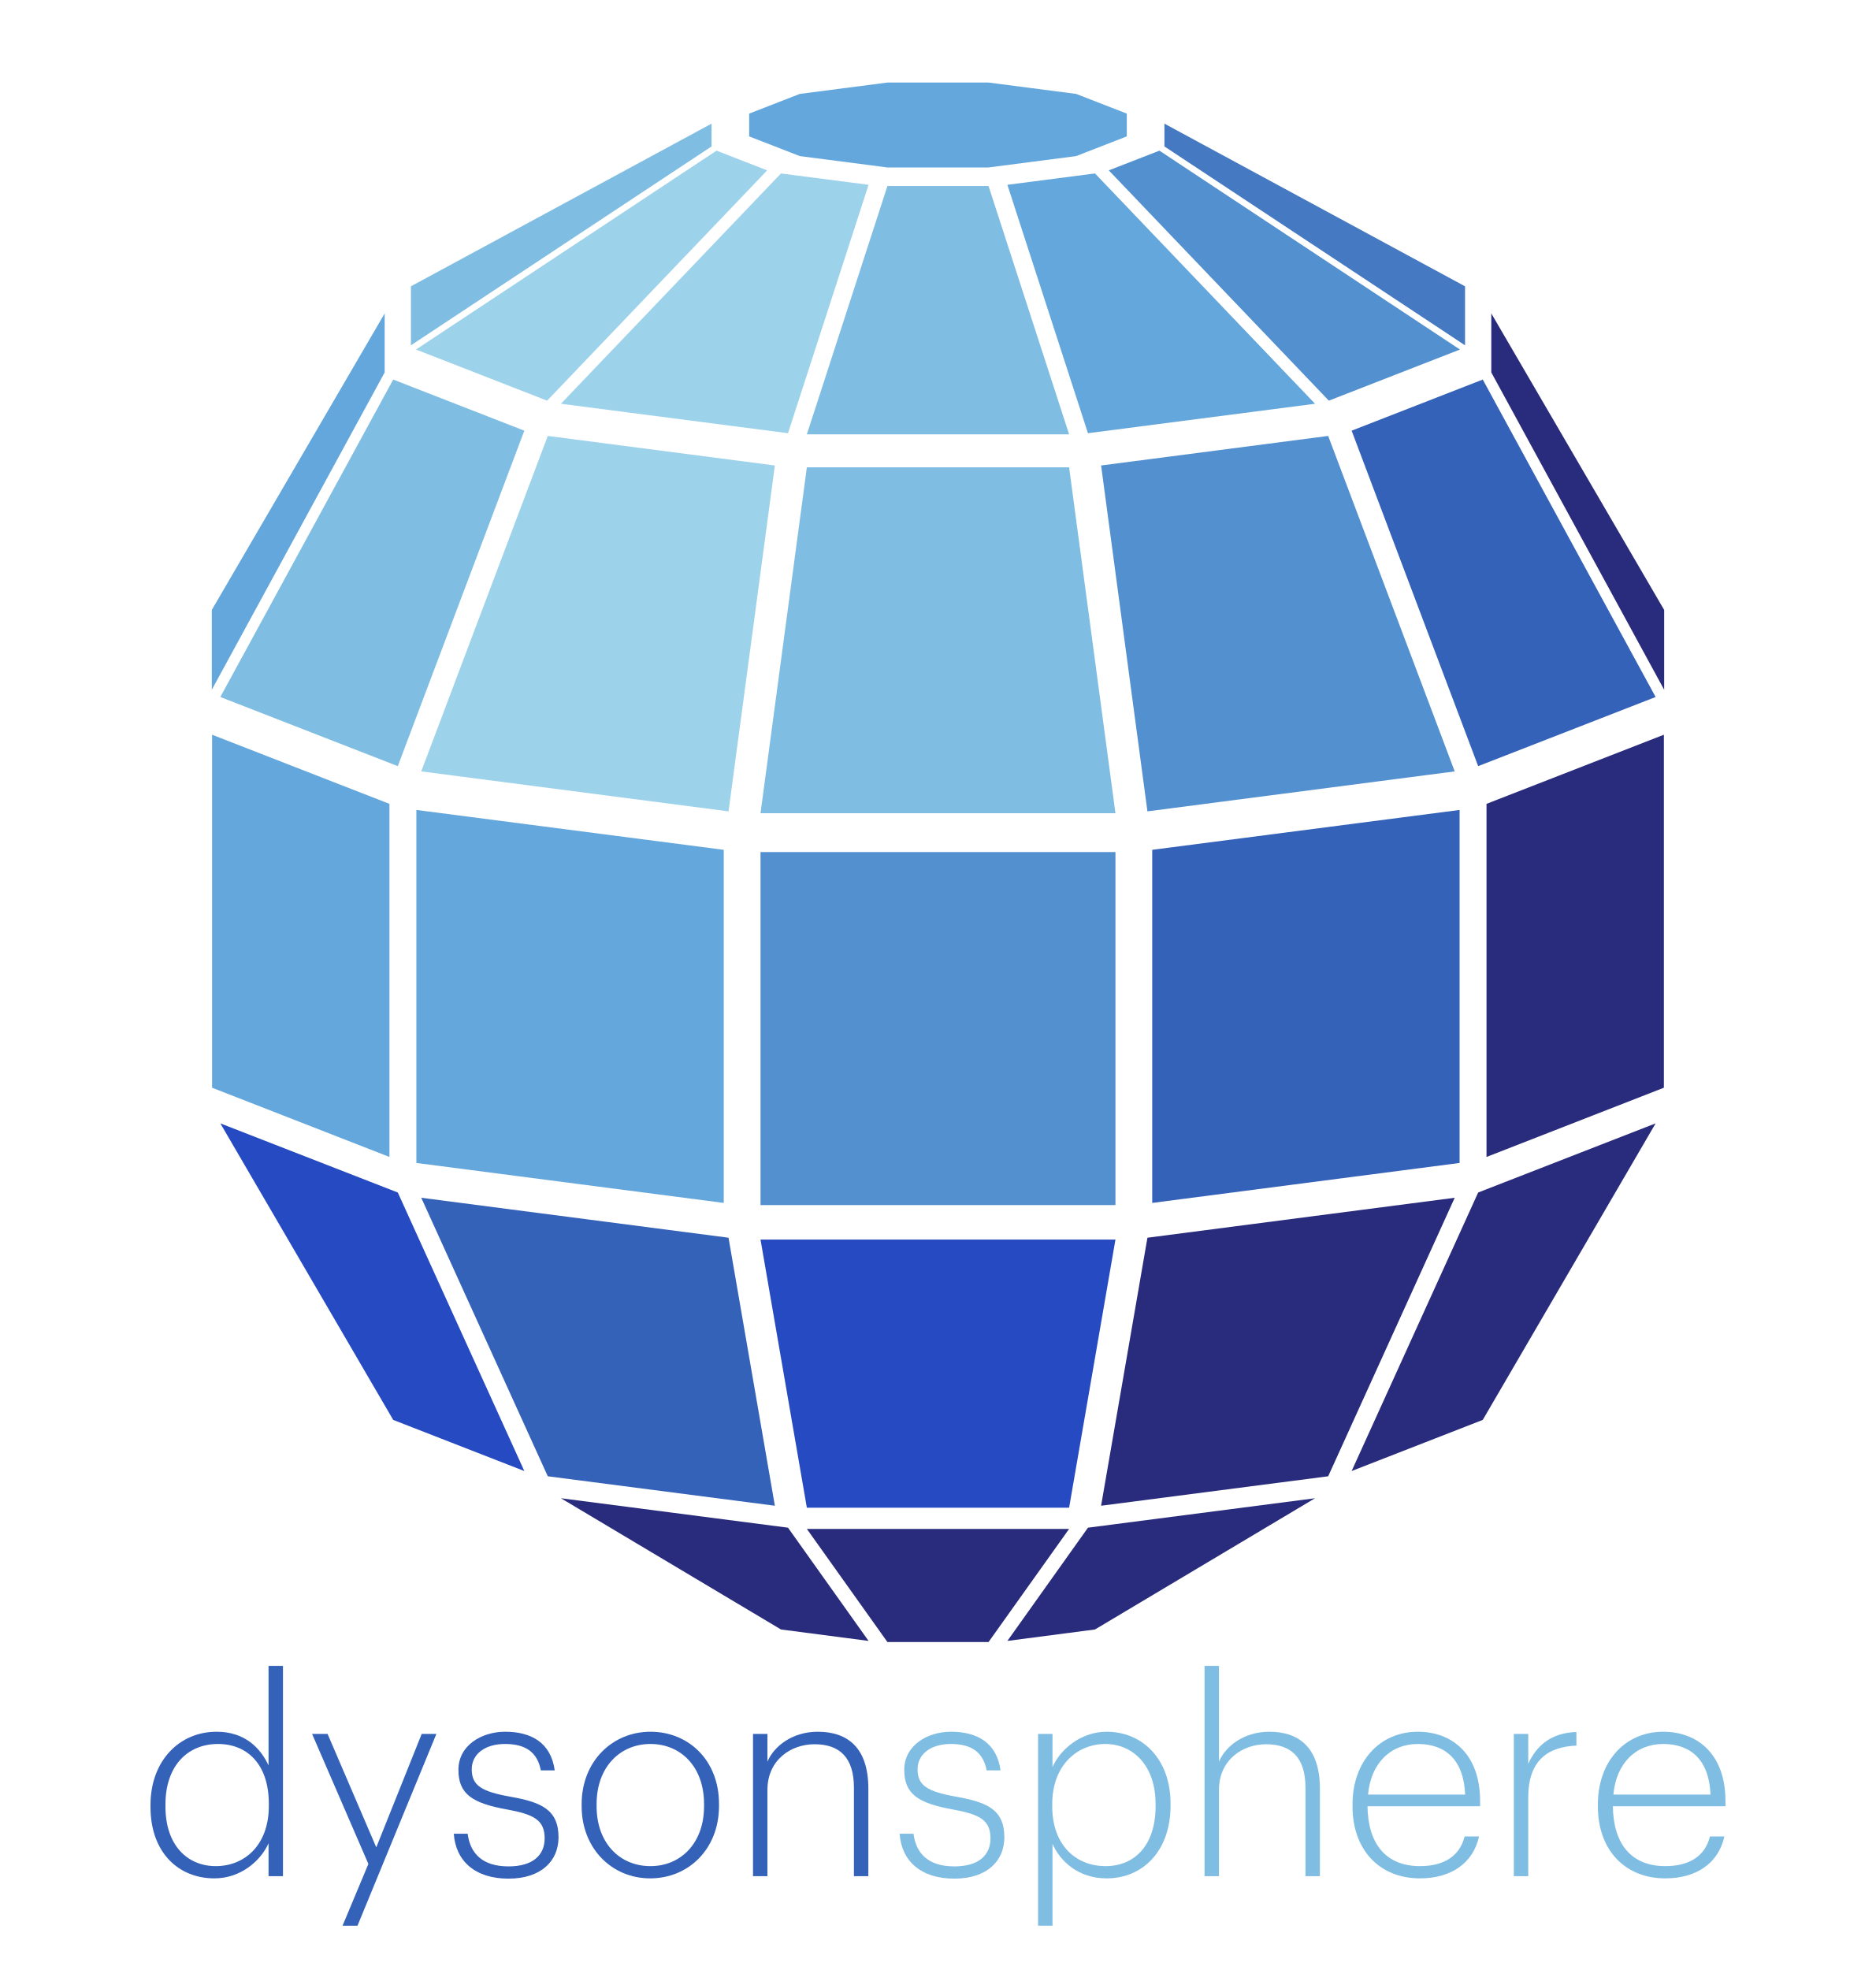
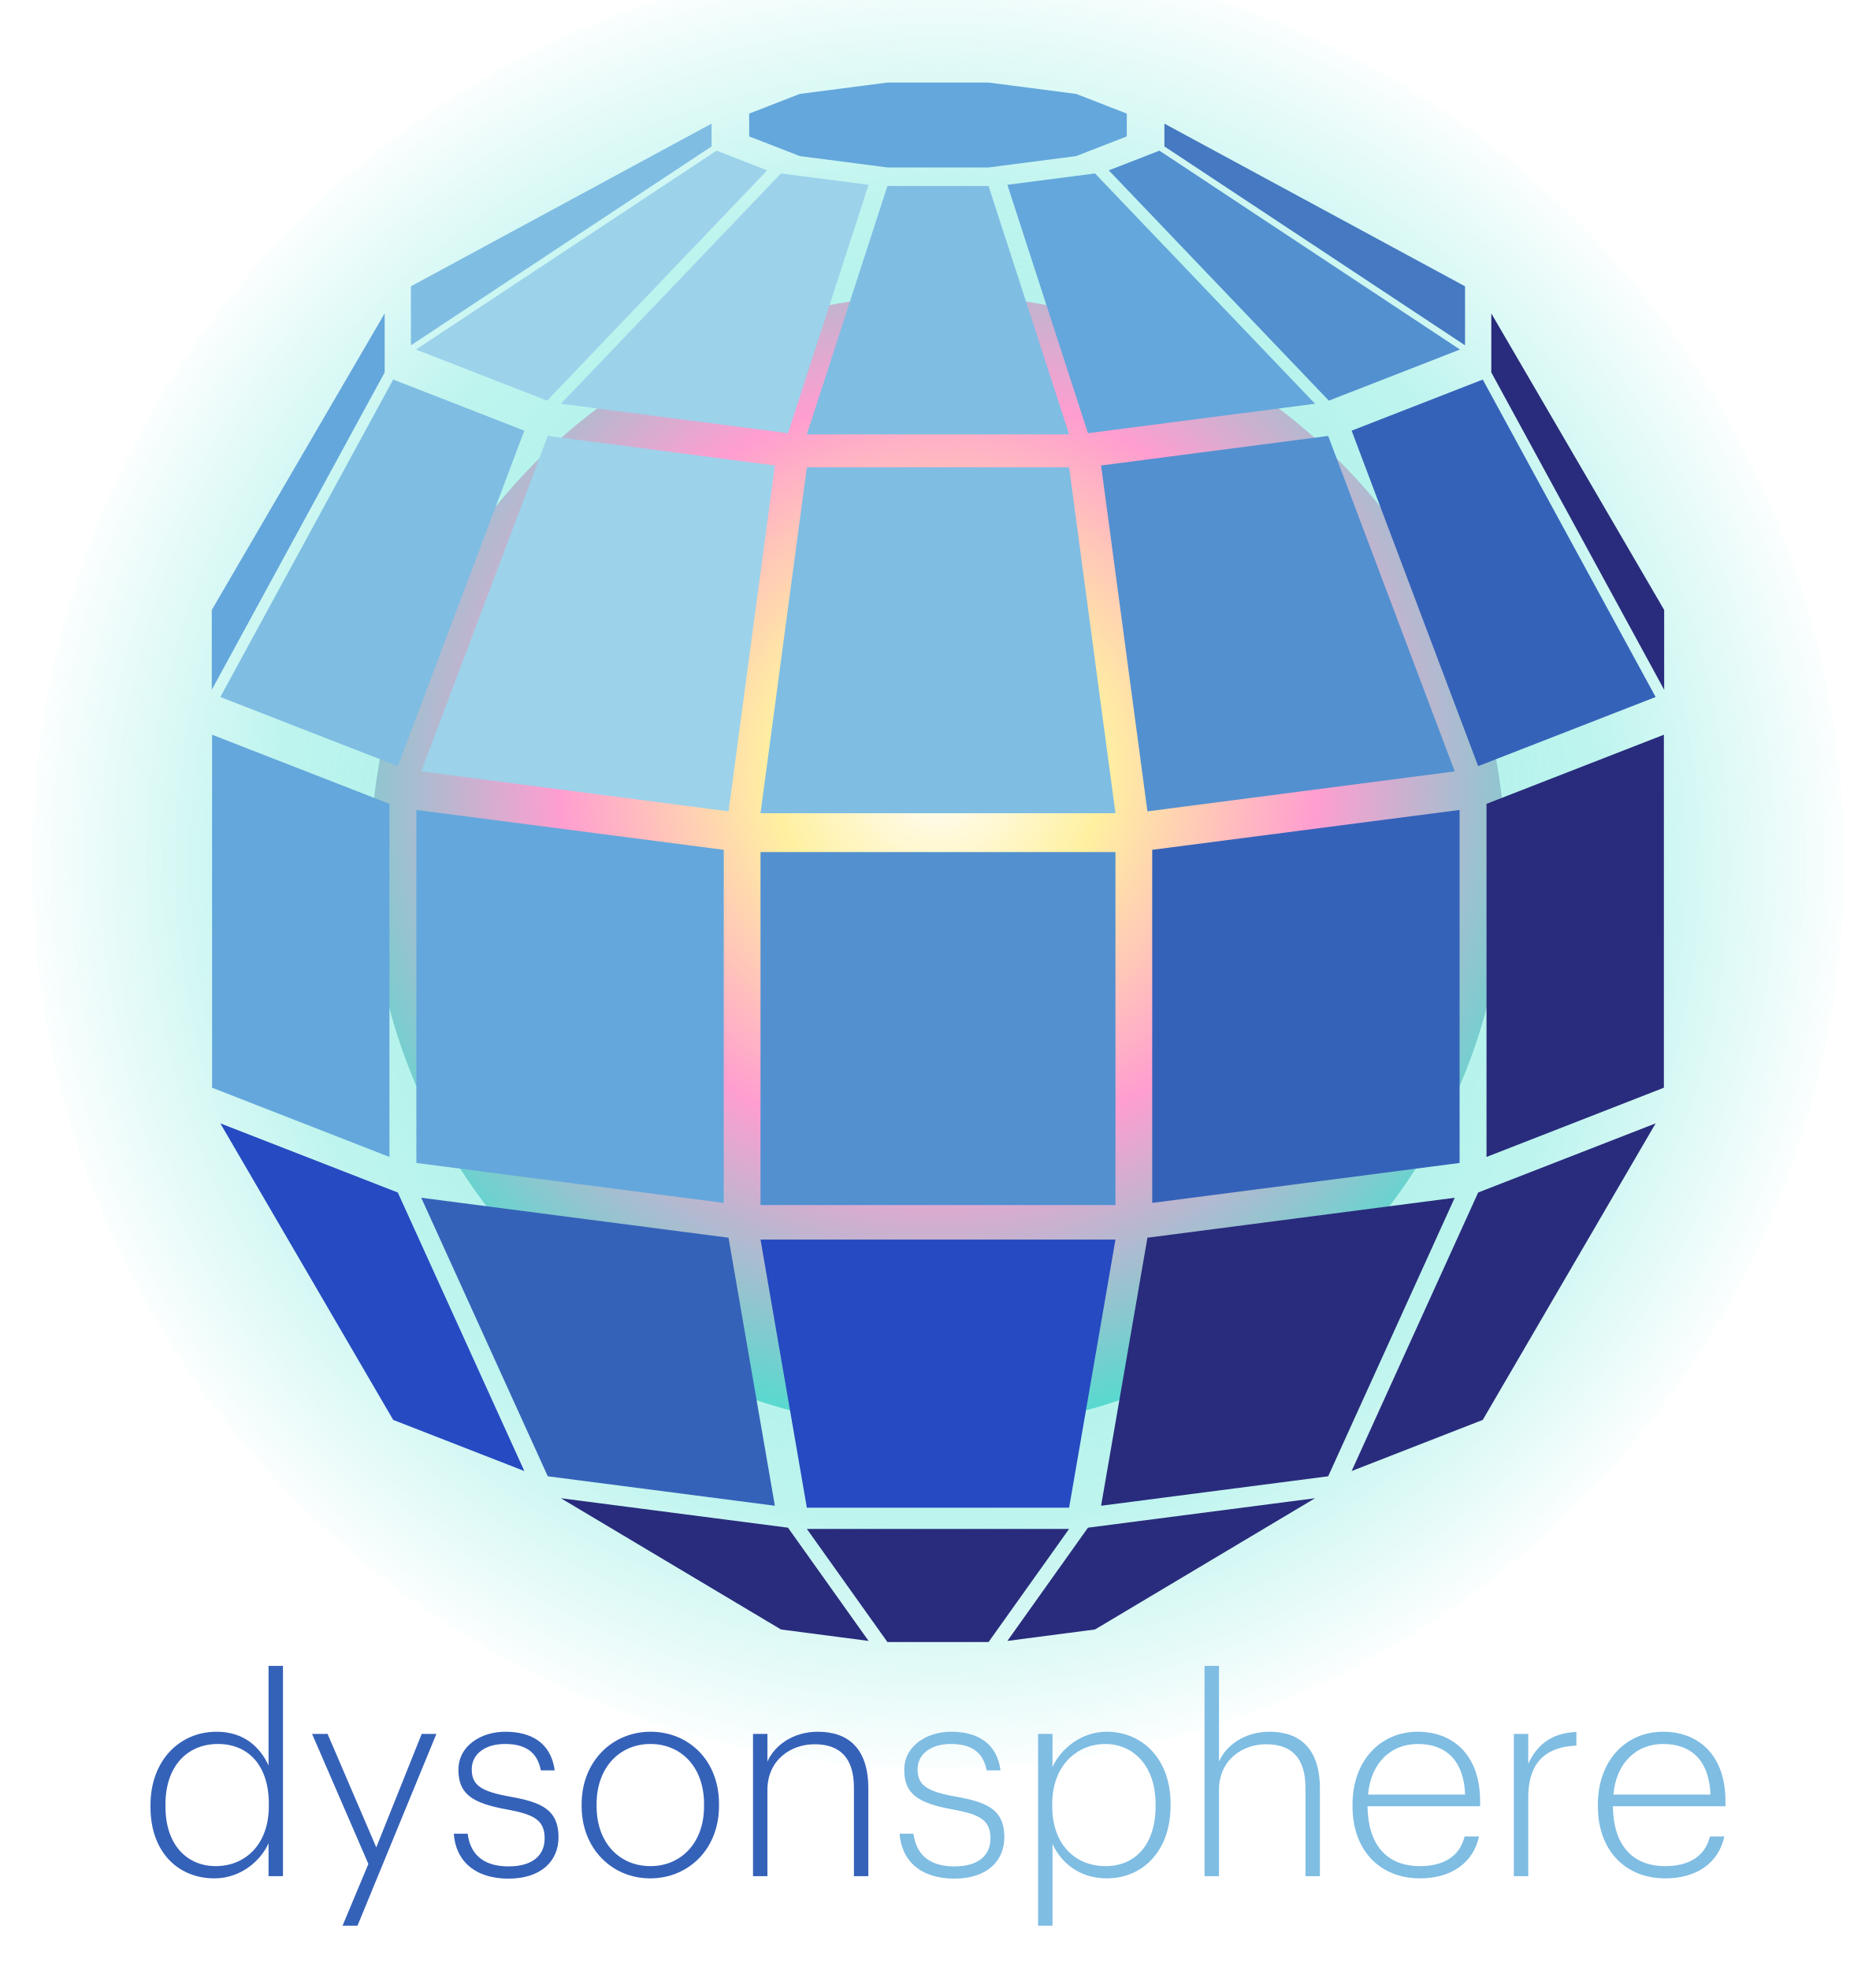
<svg xmlns="http://www.w3.org/2000/svg" viewBox="0 0 200 210" fill="none">
+   <defs>
+     <radialGradient id="corona" cx="50%" cy="50%" r="50%">
+       <stop offset="0.35" stop-color="#5ee7d6" stop-opacity="0.55" />
+       <stop offset="0.72" stop-color="#45e0cf" stop-opacity="0.35" />
+       <stop offset="1" stop-color="#45e0cf" stop-opacity="0" />
+     </radialGradient>
+     <radialGradient id="starcore" cx="50%" cy="42%" r="60%">
+       <stop offset="0" stop-color="#ffffff" />
+       <stop offset="0.24" stop-color="#fff0a0" />
+       <stop offset="0.55" stop-color="#ff9ed0" />
+       <stop offset="1" stop-color="#45e0cf" />
+     </radialGradient>
+   </defs>
+   <circle cx="100.00" cy="91.92" r="96.6" fill="url(#corona)" />
+   <circle cx="100.00" cy="91.92" r="60.5" fill="url(#starcore)" />
  <polygon points="22.58,65.02 22.58,73.53 41.01,39.70 41.01,33.41" fill="#64a7dc" />
  <polygon points="177.42,73.53 177.42,65.02 158.99,33.41 158.99,39.70" fill="#292c7c" />
  <polygon points="43.81,30.52 43.81,36.81 75.86,15.61 75.86,13.18" fill="#7fbde3" />
  <polygon points="156.19,36.81 156.19,30.52 124.14,13.18 124.14,15.61" fill="#4579c1" />
  <polygon points="105.39,17.85 114.73,16.64 120.13,14.54 120.13,12.11 114.73,10.01 105.39,8.80 94.61,8.80 85.27,10.01 79.87,12.11 79.87,14.54 85.27,16.64 94.61,17.85" fill="#64a7dc" />
  <polygon points="83.26,173.70 92.60,174.92 84.01,162.85 59.80,159.71" fill="#292c7c" />
  <polygon points="107.40,174.92 116.74,173.70 140.20,159.71 115.99,162.85" fill="#292c7c" />
  <polygon points="94.61,175.04 105.39,175.04 113.98,162.98 86.02,162.98" fill="#292c7c" />
  <polygon points="41.92,151.36 55.90,156.81 42.41,127.12 23.49,119.75" fill="#264ac1" />
  <polygon points="144.10,156.81 158.08,151.36 176.51,119.75 157.59,127.12" fill="#292c7c" />
  <polygon points="44.35,37.26 58.33,42.71 81.79,18.16 76.39,16.06" fill="#9dd2eb" />
  <polygon points="141.67,42.71 155.65,37.26 123.61,16.06 118.21,18.16" fill="#5390d0" />
  <polygon points="22.61,115.95 41.52,123.33 41.52,85.69 22.61,78.32" fill="#64a7dc" />
  <polygon points="158.48,123.33 177.39,115.95 177.39,78.32 158.48,85.69" fill="#292c7c" />
  <polygon points="23.49,74.30 42.41,81.67 55.90,45.91 41.92,40.46" fill="#7fbde3" />
  <polygon points="157.59,81.67 176.51,74.30 158.08,40.46 144.10,45.91" fill="#3562b9" />
  <polygon points="58.40,157.37 82.61,160.51 77.67,131.94 44.91,127.68" fill="#3562b9" />
  <polygon points="117.39,160.51 141.60,157.37 155.09,127.68 122.33,131.94" fill="#292c7c" />
  <polygon points="59.80,43.04 84.01,46.18 92.60,19.70 83.26,18.49" fill="#9dd2eb" />
  <polygon points="115.99,46.18 140.20,43.04 116.74,18.49 107.40,19.70" fill="#64a7dc" />
  <polygon points="86.02,46.30 113.98,46.30 105.39,19.83 94.61,19.83" fill="#7fbde3" />
  <polygon points="86.02,160.72 113.98,160.72 118.92,132.14 81.08,132.14" fill="#264ac1" />
  <polygon points="44.91,82.23 77.67,86.49 82.61,49.62 58.40,46.47" fill="#9dd2eb" />
  <polygon points="122.33,86.49 155.09,82.23 141.60,46.47 117.39,49.62" fill="#5390d0" />
  <polygon points="44.39,123.97 77.16,128.23 77.16,90.59 44.39,86.34" fill="#64a7dc" />
  <polygon points="122.84,128.23 155.61,123.97 155.61,86.34 122.84,90.59" fill="#3562b9" />
  <polygon points="81.08,86.69 118.92,86.69 113.98,49.82 86.02,49.82" fill="#7fbde3" />
  <polygon points="81.08,128.46 118.92,128.46 118.92,90.83 81.08,90.83" fill="#5390d0" />
  <path transform="translate(14.798 200) scale(0.029 -0.029)" fill="#3562b9" d="M278 -8C376 -8 449 58 477 121V0H530V773H477V407C447 472 389 531 286 531C148 531 43 423 43 262V254C43 88 145 -8 278 -8ZM283 37C179 37 98 113 98 256V264C98 405 179 486 291 486C400 486 478 410 478 266V258C478 114 389 37 283 37Z" />
  <path transform="translate(32.546 200) scale(0.029 -0.029)" fill="#3562b9" d="M137 -182H192L482 523H428L261 106L82 523H25L232 45Z" />
  <path transform="translate(47.278 200) scale(0.029 -0.029)" fill="#3562b9" d="M239 -9C358 -9 423 55 423 143C423 245 359 272 247 292C140 311 104 333 104 393C104 449 153 486 226 486C302 486 345 456 358 389H409C395 492 321 531 227 531C139 531 55 480 55 391C55 301 107 268 235 245C333 227 372 206 372 139C372 76 327 36 239 36C142 36 98 85 89 156H38C45 56 116 -9 239 -9Z" />
  <path transform="translate(60.763 200) scale(0.029 -0.029)" fill="#3562b9" d="M295 -8C436 -8 548 100 548 258V266C548 425 437 531 296 531C156 531 43 422 43 265V257C43 103 153 -8 295 -8ZM296 37C182 37 98 123 98 257V265C98 401 184 486 296 486C407 486 493 403 493 265V257C493 122 408 37 296 37Z" />
  <path transform="translate(77.902 200) scale(0.029 -0.029)" fill="#3562b9" d="M82 0H135V317C135 427 221 485 308 485C401 485 453 436 453 325V0H506V322C506 471 431 531 320 531C227 531 159 478 135 421V523H82Z" />
  <path transform="translate(94.809 200) scale(0.029 -0.029)" fill="#7fbde3" d="M239 -9C358 -9 423 55 423 143C423 245 359 272 247 292C140 311 104 333 104 393C104 449 153 486 226 486C302 486 345 456 358 389H409C395 492 321 531 227 531C139 531 55 480 55 391C55 301 107 268 235 245C333 227 372 206 372 139C372 76 327 36 239 36C142 36 98 85 89 156H38C45 56 116 -9 239 -9Z" />
  <path transform="translate(108.294 200) scale(0.029 -0.029)" fill="#7fbde3" d="M82 -182H135V119C163 55 230 -8 334 -8C469 -8 569 95 569 259V267C569 430 466 531 334 531C242 531 165 469 135 401V523H82ZM330 37C221 37 134 114 134 257V265C134 409 227 486 329 486C429 486 514 409 514 265V257C514 117 440 37 330 37Z" />
  <path transform="translate(126.042 200) scale(0.029 -0.029)" fill="#7fbde3" d="M82 0H135V317C135 427 221 485 308 485C401 485 453 436 453 325V0H506V322C506 471 431 531 320 531C227 531 159 478 135 421V773H82Z" />
  <path transform="translate(142.949 200) scale(0.029 -0.029)" fill="#7fbde3" d="M291 -8C403 -8 486 46 508 146H455C437 73 378 37 291 37C167 37 100 117 98 257H512V276C512 449 409 531 283 531C143 531 43 422 43 264V256C43 99 140 -8 291 -8ZM100 300C110 414 182 486 283 486C385 486 452 427 457 300Z" />
  <path transform="translate(159.015 200) scale(0.029 -0.029)" fill="#7fbde3" d="M82 0H135V290C135 429 211 476 312 480V530C216 527 164 477 135 413V523H82Z" />
  <path transform="translate(169.107 200) scale(0.029 -0.029)" fill="#7fbde3" d="M291 -8C403 -8 486 46 508 146H455C437 73 378 37 291 37C167 37 100 117 98 257H512V276C512 449 409 531 283 531C143 531 43 422 43 264V256C43 99 140 -8 291 -8ZM100 300C110 414 182 486 283 486C385 486 452 427 457 300Z" />
</svg>
